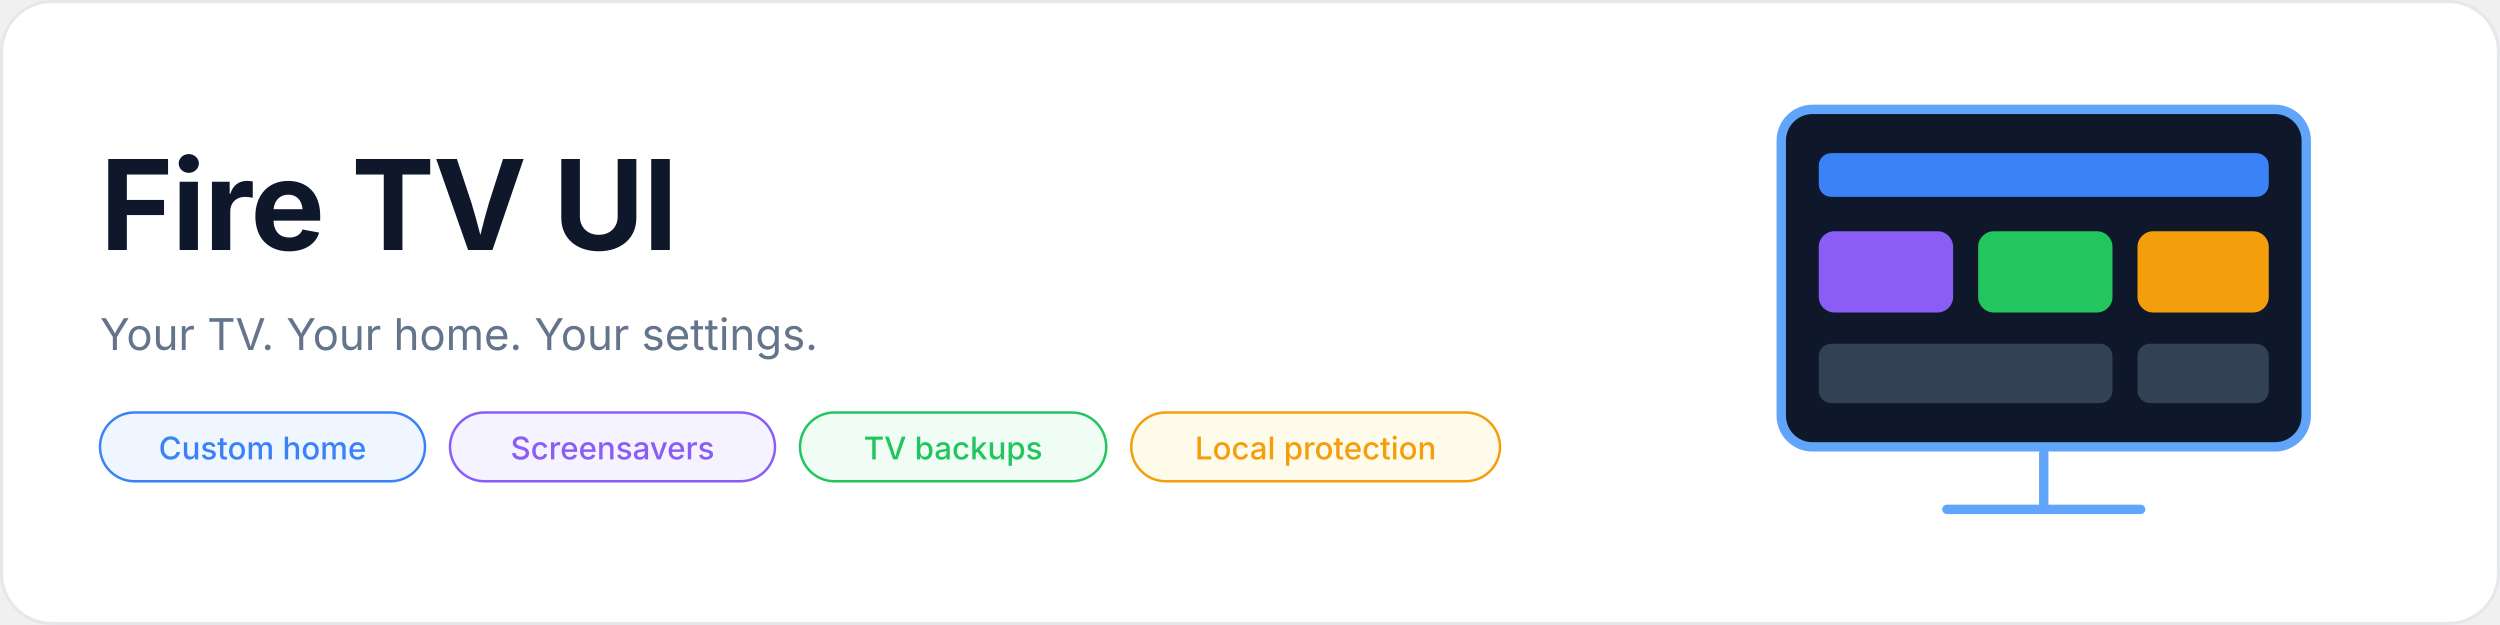
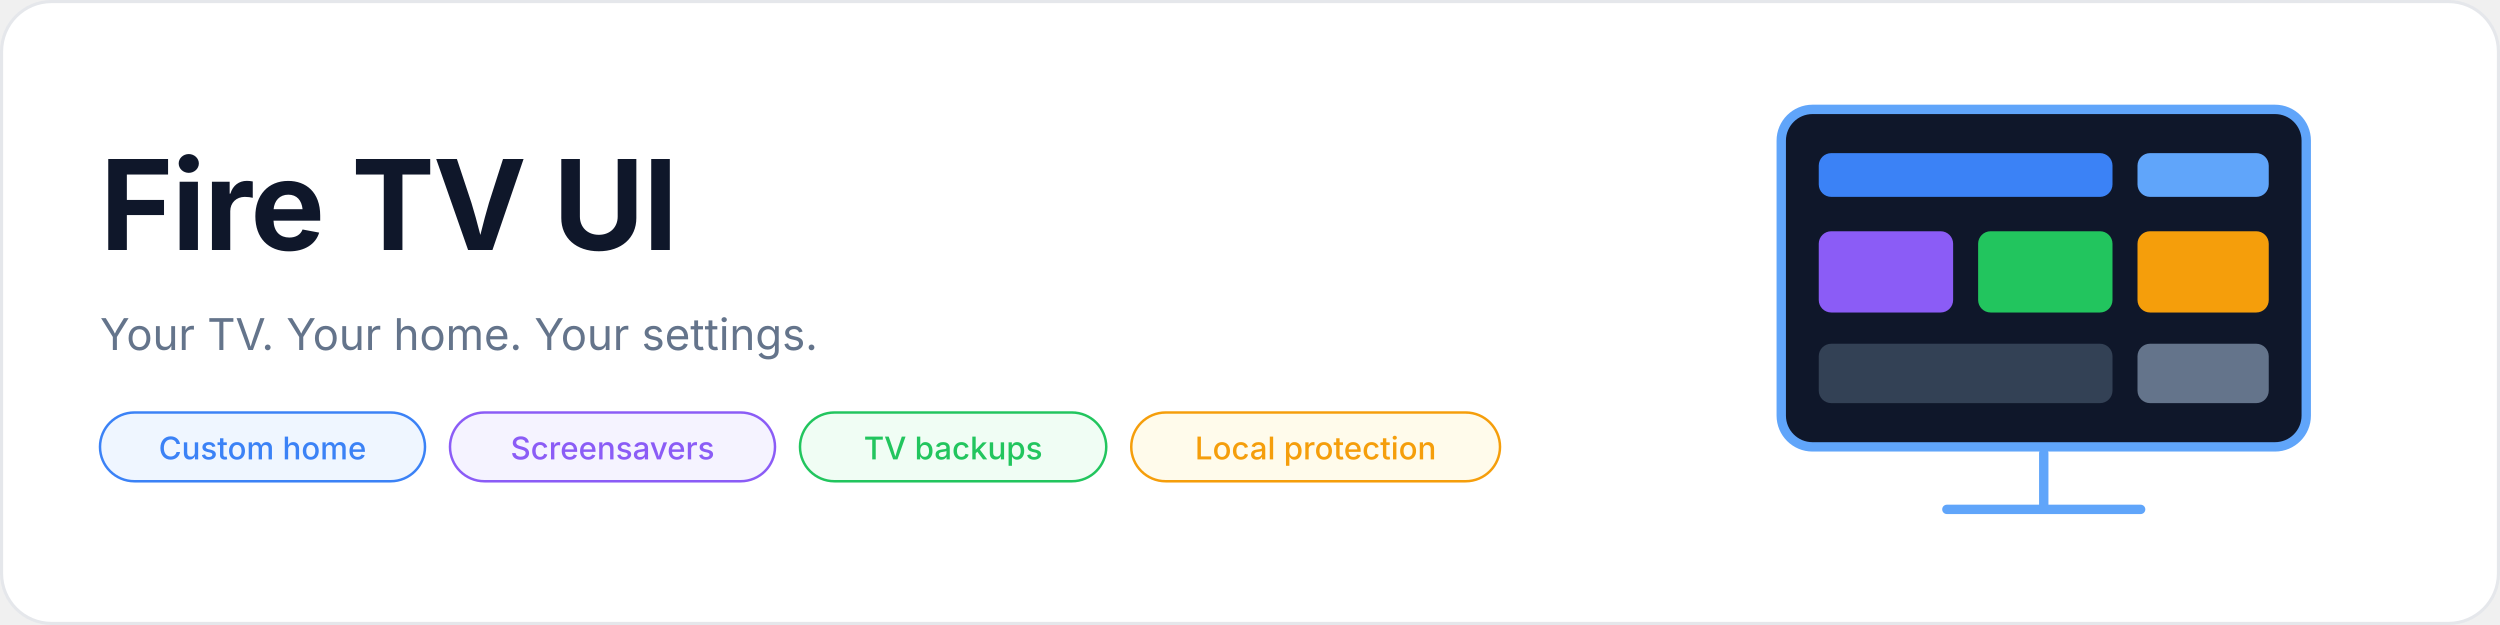
<svg xmlns="http://www.w3.org/2000/svg" viewBox="0 0 800 200">
+   <style>
+ .tv-row { transform-box: fill-box; transform-origin: center; }
+ .tv-row-top { animation: row-left 8s linear infinite; }
+ .tv-row-middle { animation: row-right 11s linear infinite; }
+ .tv-row-bottom { animation: row-left 14s linear infinite; }
+ @keyframes row-left { from { transform: translateX(0); } to { transform: translateX(-152px); } }
+ @keyframes row-right { from { transform: translateX(-153px); } to { transform: translateX(0); } }
+ @media (prefers-reduced-motion: reduce) { .tv-row { animation: none; } }
+ </style>
  <rect x=".5" y=".5" width="799" height="199" rx="16" fill="#fff" stroke="#e5e7eb" />
  <g font-family="system-ui, -apple-system, 'Segoe UI', sans-serif">
    <text x="32" y="80" font-size="40" font-weight="700" letter-spacing="-.5" fill="#0f172a">Fire TV UI</text>
    <text x="32" y="112" font-size="14" fill="#64748b">Your TV. Your home. Your settings.</text>
    <rect x="32" y="132" width="104" height="22" rx="11" fill="#eff6ff" stroke="#3b82f6" stroke-width=".8" />
    <text x="84.0" y="147" text-anchor="middle" font-size="10" font-weight="500" fill="#3b82f6">Custom home</text>
    <rect x="144" y="132" width="104" height="22" rx="11" fill="#f5f3ff" stroke="#8b5cf6" stroke-width=".8" />
    <text x="196.0" y="147" text-anchor="middle" font-size="10" font-weight="500" fill="#8b5cf6">Screensavers</text>
    <rect x="256" y="132" width="98" height="22" rx="11" fill="#f0fdf4" stroke="#22c55e" stroke-width=".8" />
    <text x="305.0" y="147" text-anchor="middle" font-size="10" font-weight="500" fill="#22c55e">TV backups</text>
    <rect x="362" y="132" width="118" height="22" rx="11" fill="#fffbeb" stroke="#f59e0b" stroke-width=".8" />
    <text x="421.0" y="147" text-anchor="middle" font-size="10" font-weight="500" fill="#f59e0b">Local protection</text>
  </g>
  <g transform="translate(570,35)">
    <rect width="168" height="108" rx="10" fill="#0f172a" stroke="#60a5fa" stroke-width="3" />
-     <rect x="12" y="14" width="144" height="14" rx="4" fill="#3b82f6" />
-     <rect x="12" y="39" width="43" height="26" rx="5" fill="#8b5cf6" />
-     <rect x="63" y="39" width="43" height="26" rx="5" fill="#22c55e" />
-     <rect x="114" y="39" width="42" height="26" rx="5" fill="#f59e0b" />
-     <rect x="12" y="75" width="94" height="19" rx="4" fill="#334155" />
-     <rect x="114" y="75" width="42" height="19" rx="4" fill="#334155" />
+     <defs>
+       <clipPath id="row-top">
+         <rect x="12" y="14" width="144" height="14" rx="4" />
+       </clipPath>
+       <clipPath id="row-middle">
+         <rect x="12" y="39" width="144" height="26" rx="4" />
+       </clipPath>
+       <clipPath id="row-bottom">
+         <rect x="12" y="75" width="144" height="19" rx="4" />
+       </clipPath>
+     </defs>
+     <g clip-path="url(#row-top)">
+       <g class="tv-row tv-row-top">
+         <rect x="12" y="14" width="94" height="14" rx="4" fill="#3b82f6" />
+         <rect x="114" y="14" width="42" height="14" rx="4" fill="#60a5fa" />
+         <rect x="164" y="14" width="94" height="14" rx="4" fill="#3b82f6" />
+         <rect x="266" y="14" width="42" height="14" rx="4" fill="#60a5fa" />
+       </g>
+     </g>
+     <g clip-path="url(#row-middle)">
+       <g class="tv-row tv-row-middle">
+         <rect x="12" y="39" width="43" height="26" rx="4" fill="#8b5cf6" />
+         <rect x="63" y="39" width="43" height="26" rx="4" fill="#22c55e" />
+         <rect x="114" y="39" width="42" height="26" rx="4" fill="#f59e0b" />
+         <rect x="165" y="39" width="43" height="26" rx="4" fill="#8b5cf6" />
+         <rect x="216" y="39" width="43" height="26" rx="4" fill="#22c55e" />
+         <rect x="267" y="39" width="42" height="26" rx="4" fill="#f59e0b" />
+       </g>
+     </g>
+     <g clip-path="url(#row-bottom)">
+       <g class="tv-row tv-row-bottom">
+         <rect x="12" y="75" width="94" height="19" rx="4" fill="#334155" />
+         <rect x="114" y="75" width="42" height="19" rx="4" fill="#64748b" />
+         <rect x="164" y="75" width="94" height="19" rx="4" fill="#334155" />
+         <rect x="266" y="75" width="42" height="19" rx="4" fill="#64748b" />
+       </g>
+     </g>
    <path d="M84 110V127M53 128H115" stroke="#60a5fa" stroke-width="3" stroke-linecap="round" />
  </g>
</svg>
